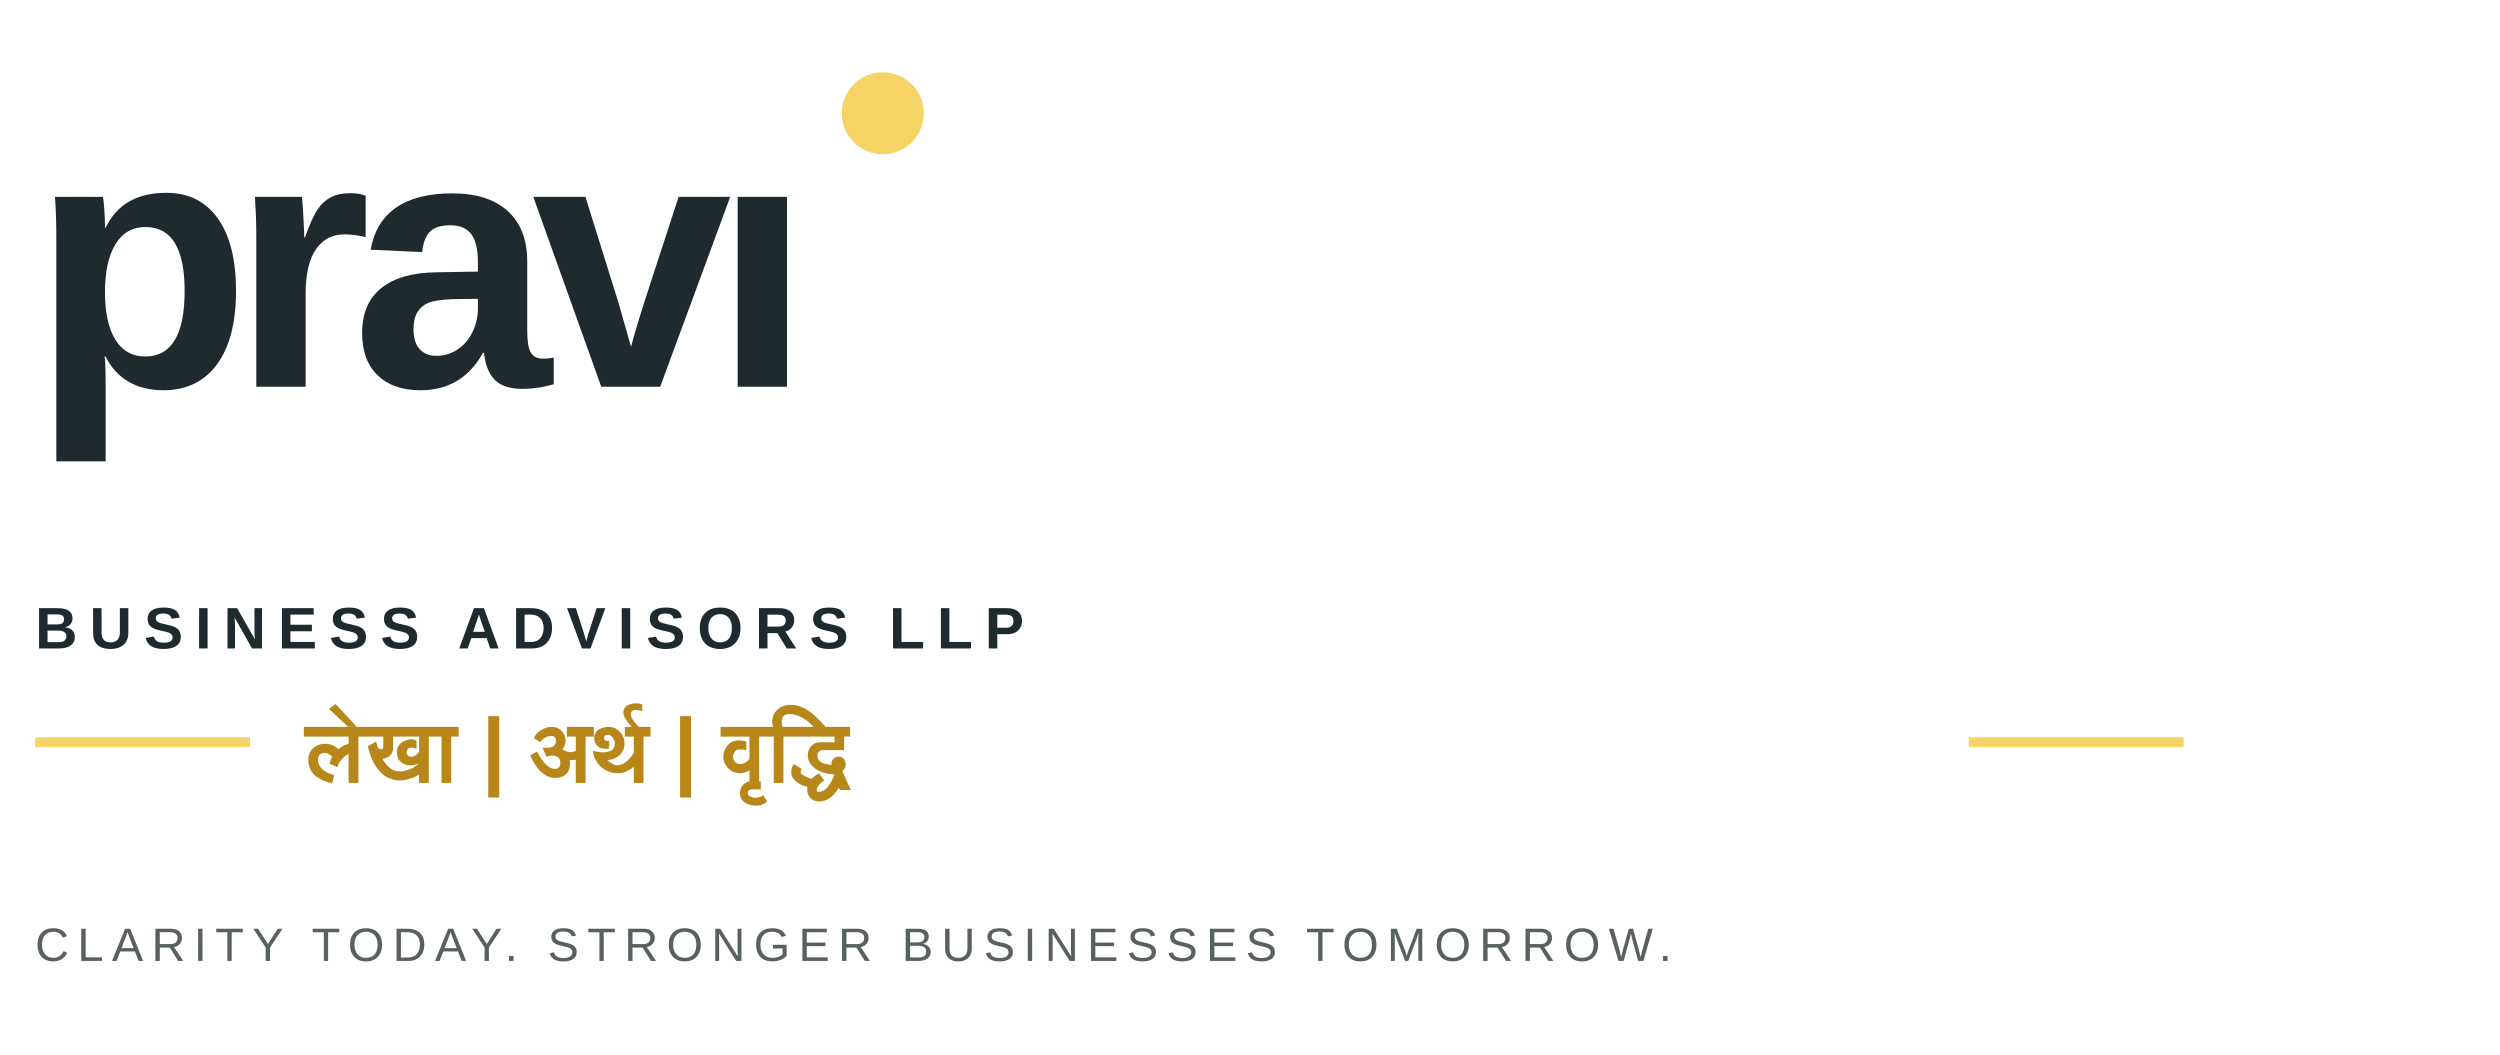
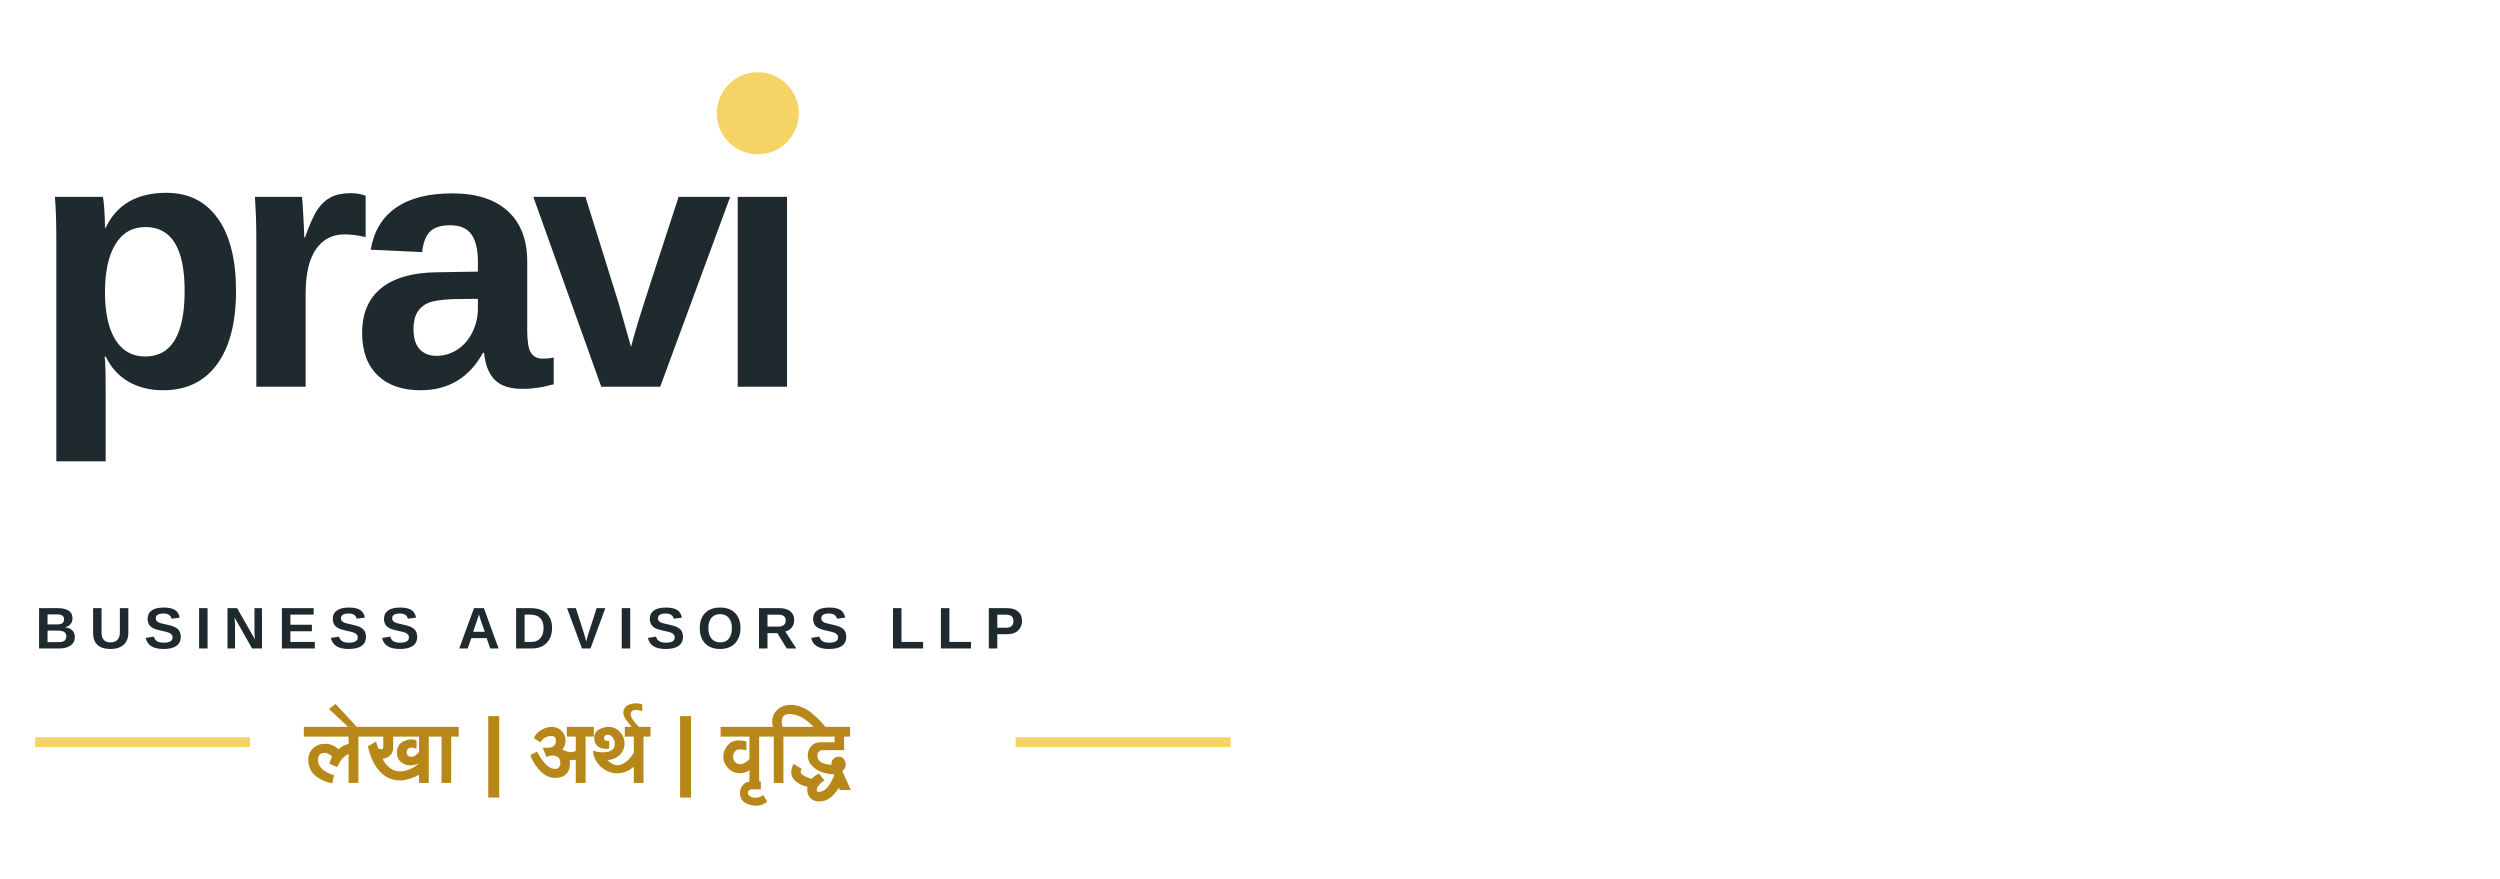
- <svg xmlns="http://www.w3.org/2000/svg" viewBox="0 0 640 270" role="img" aria-labelledby="title desc">
+ <svg xmlns="http://www.w3.org/2000/svg" viewBox="0 0 640 225" role="img" aria-labelledby="title">
  <text x="8" y="99" fill="#1F2A2E" font-family="Poppins,Arial,sans-serif" font-size="92" font-weight="700" letter-spacing="-5">pravı</text>
-   <circle cx="226" cy="29" r="10.5" fill="#F6D365" />
+   <circle cx="194" cy="29" r="10.5" fill="#F6D365" />
  <text x="9" y="166" fill="#1F2A2E" font-family="Poppins,Arial,sans-serif" font-size="15" font-weight="600" letter-spacing="3.1">BUSINESS ADVISORS LLP</text>
  <path d="M9 190h55" stroke="#F6D365" stroke-width="2.5" />
  <text x="78" y="200" fill="#B88719" font-family="Poppins,Arial,sans-serif" font-size="22" font-weight="600">लेखा  |  अर्थ  |  वृद्धि</text>
-   <path d="M504 190h55" stroke="#F6D365" stroke-width="2.5" />
-   <text x="9" y="246" fill="#59615F" font-family="Poppins,Arial,sans-serif" font-size="12" font-weight="500" letter-spacing="2.15">CLARITY TODAY. STRONGER BUSINESSES TOMORROW.</text>
+   <path d="M260 190h55" stroke="#F6D365" stroke-width="2.5" />
</svg>
